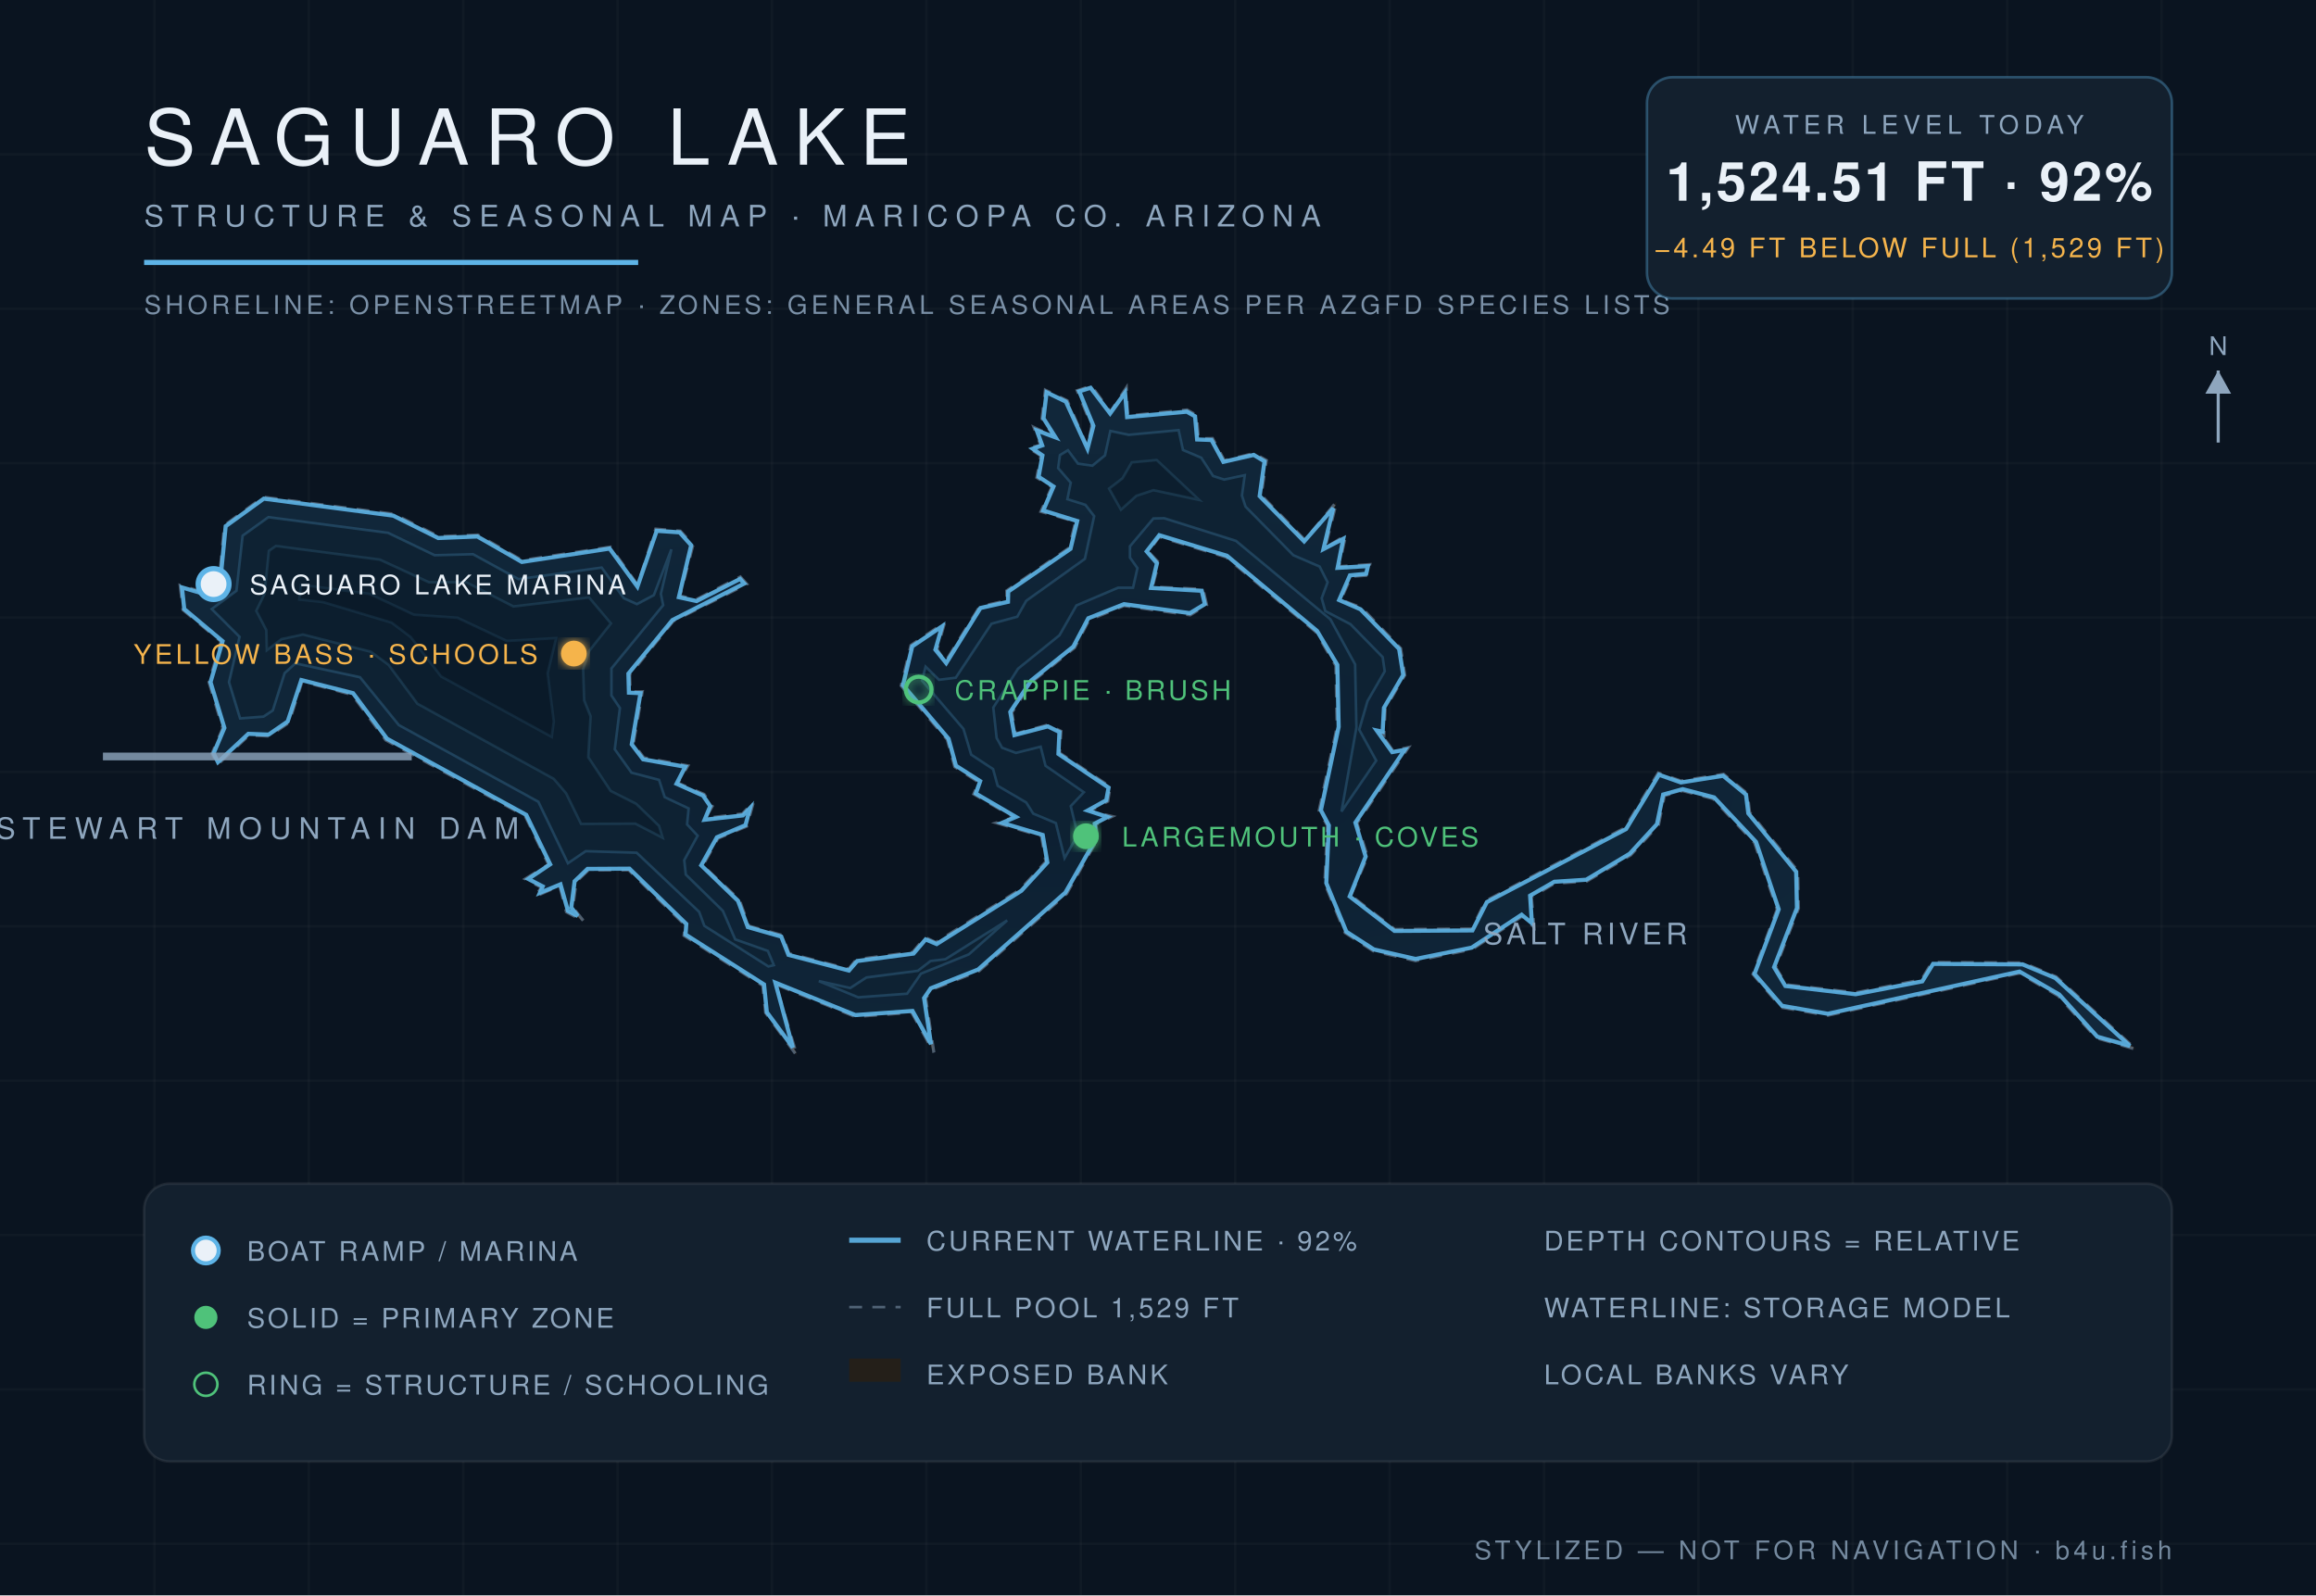
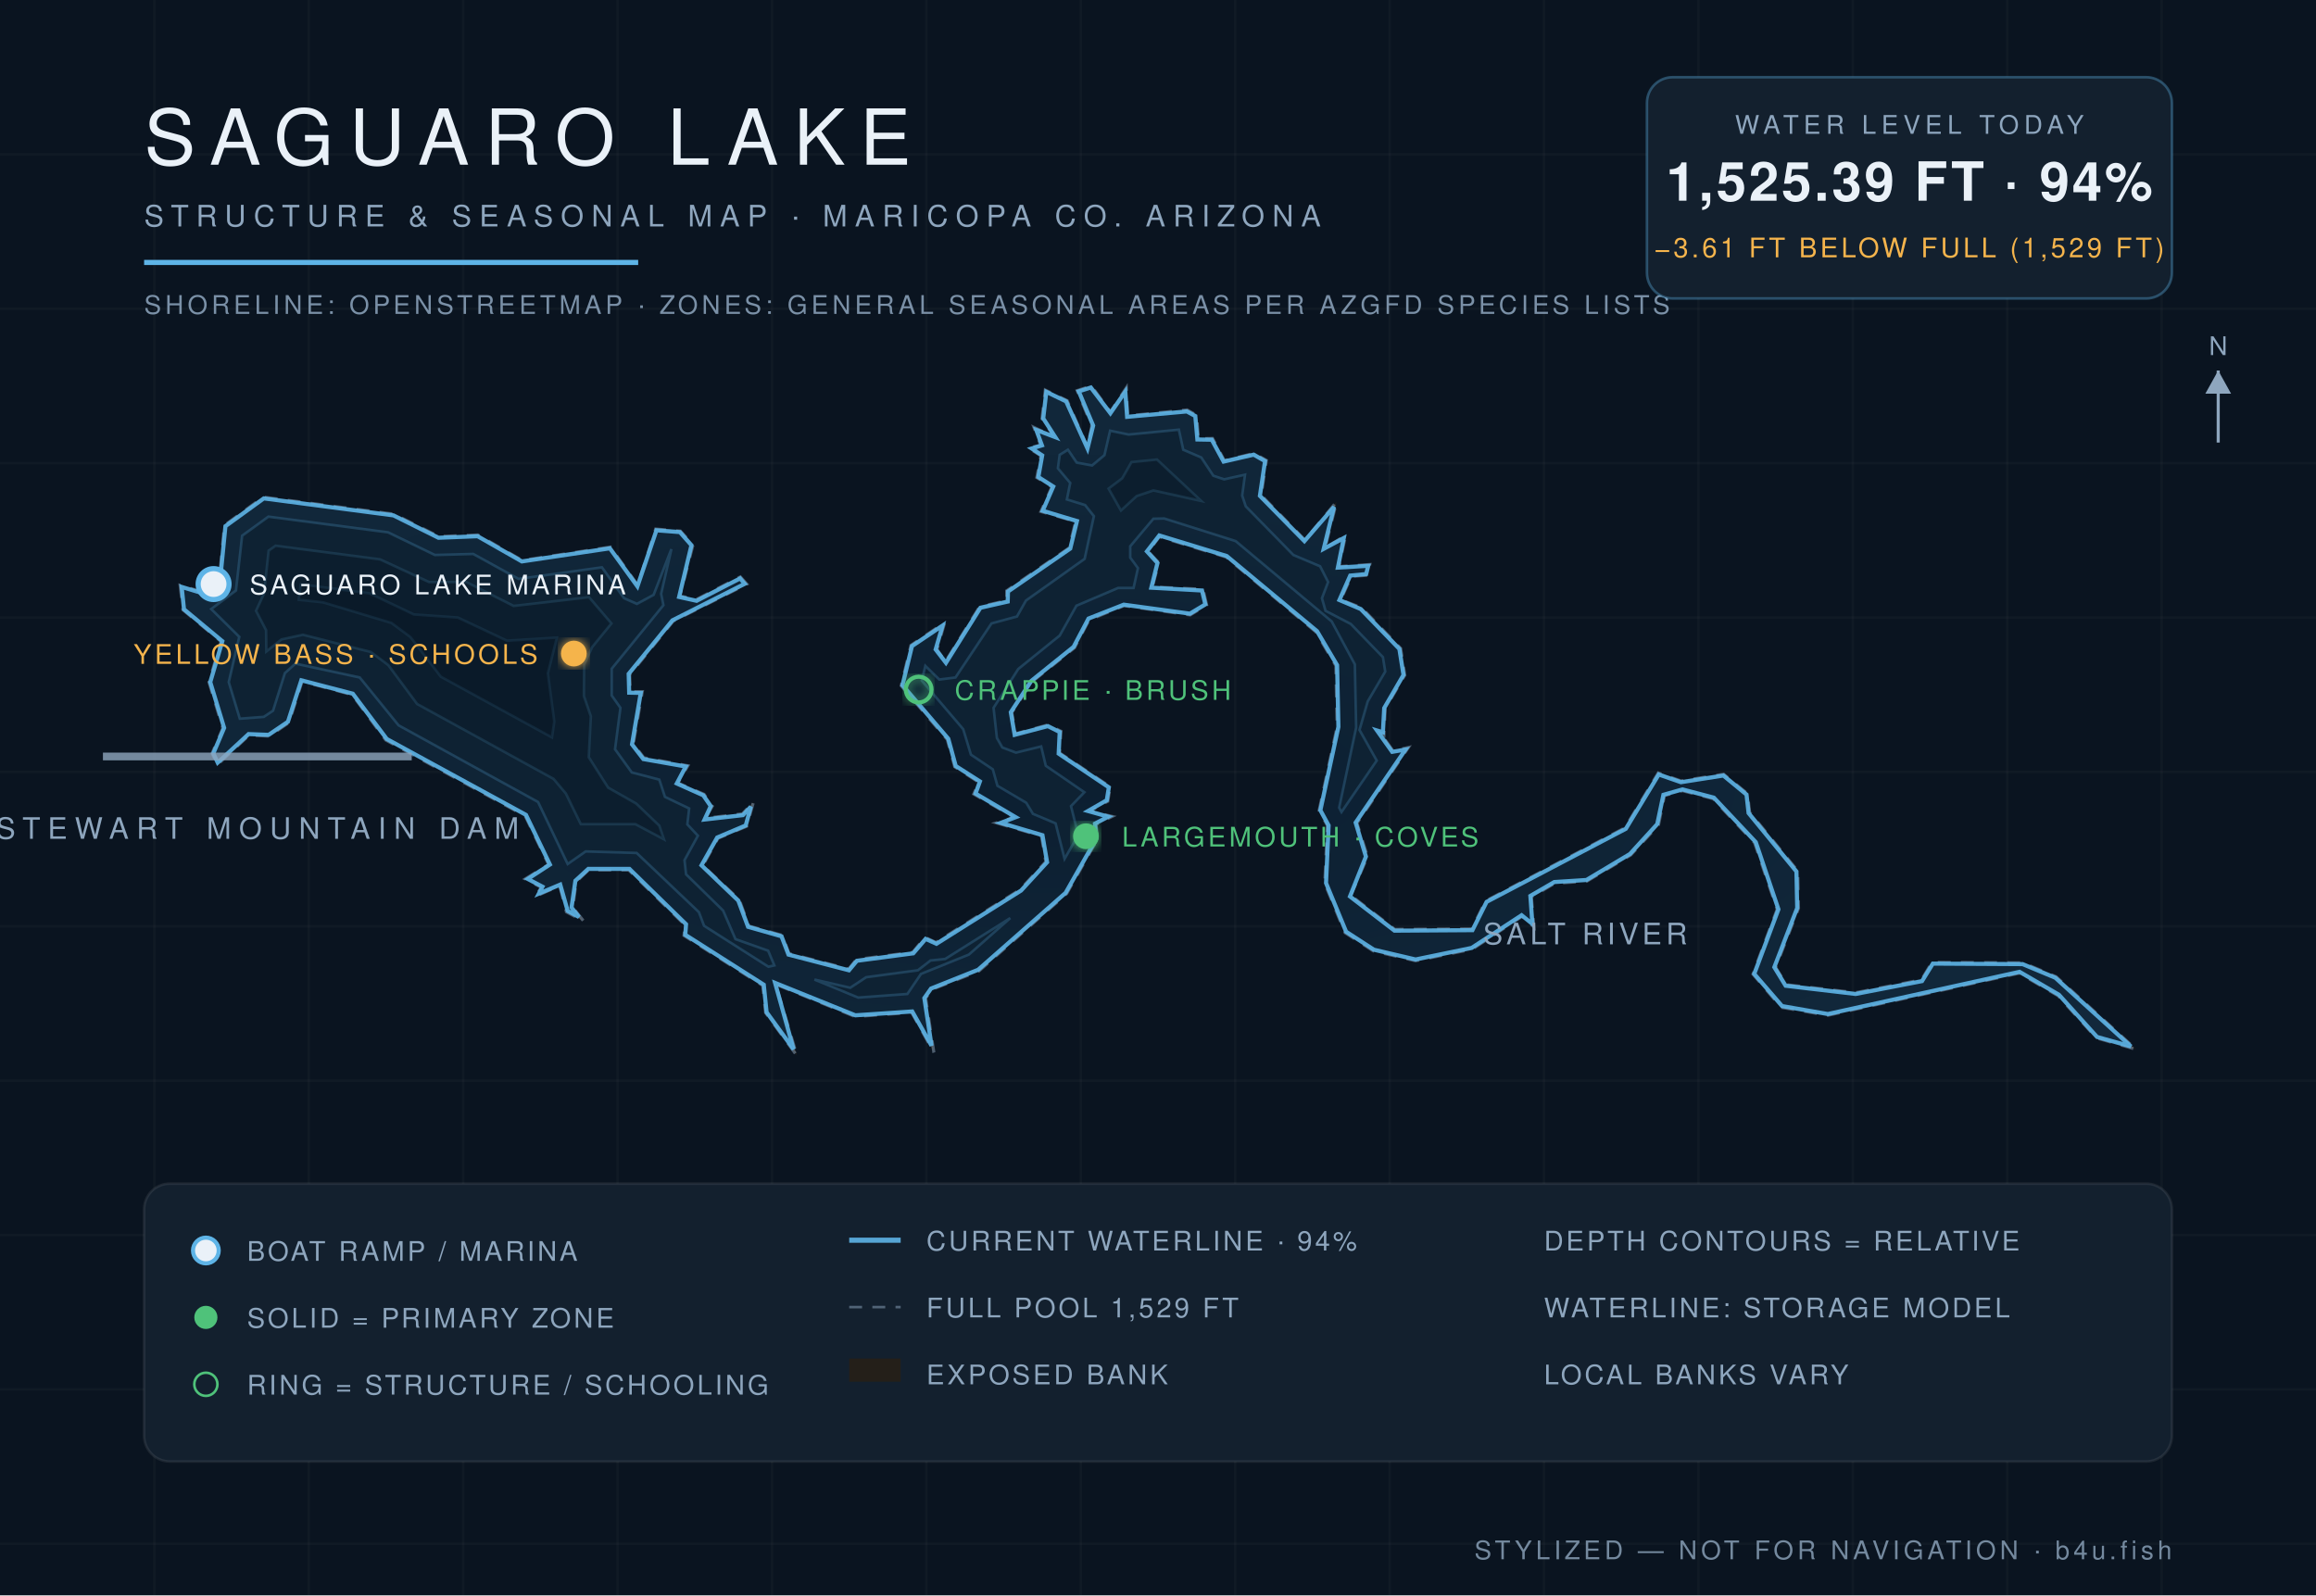
<svg xmlns="http://www.w3.org/2000/svg" viewBox="0 0 900 620" font-family="Helvetica,Arial,sans-serif">
  <defs>
    <radialGradient id="wg" cx="45%" cy="60%" r="80%">
      <stop offset="0%" stop-color="#0c1f31" />
      <stop offset="55%" stop-color="#102639" />
      <stop offset="100%" stop-color="#13293c" />
    </radialGradient>
    <filter id="glow">
      <feGaussianBlur stdDeviation="2.2" result="b" />
      <feMerge>
        <feMergeNode in="b" />
        <feMergeNode in="SourceGraphic" />
      </feMerge>
    </filter>
  </defs>
  <rect width="900" height="620" fill="#0a1420" />
  <g stroke="#ffffff" stroke-opacity="0.025">
    <line x1="60" y1="0" x2="60" y2="620" />
    <line x1="120" y1="0" x2="120" y2="620" />
    <line x1="180" y1="0" x2="180" y2="620" />
    <line x1="240" y1="0" x2="240" y2="620" />
    <line x1="300" y1="0" x2="300" y2="620" />
    <line x1="360" y1="0" x2="360" y2="620" />
    <line x1="420" y1="0" x2="420" y2="620" />
    <line x1="480" y1="0" x2="480" y2="620" />
    <line x1="540" y1="0" x2="540" y2="620" />
    <line x1="600" y1="0" x2="600" y2="620" />
    <line x1="660" y1="0" x2="660" y2="620" />
    <line x1="720" y1="0" x2="720" y2="620" />
    <line x1="780" y1="0" x2="780" y2="620" />
    <line x1="840" y1="0" x2="840" y2="620" />
    <line x1="0" y1="60" x2="900" y2="60" />
    <line x1="0" y1="120" x2="900" y2="120" />
    <line x1="0" y1="180" x2="900" y2="180" />
    <line x1="0" y1="240" x2="900" y2="240" />
    <line x1="0" y1="300" x2="900" y2="300" />
    <line x1="0" y1="360" x2="900" y2="360" />
    <line x1="0" y1="420" x2="900" y2="420" />
    <line x1="0" y1="480" x2="900" y2="480" />
    <line x1="0" y1="540" x2="900" y2="540" />
    <line x1="0" y1="600" x2="900" y2="600" />
  </g>
  <path d="M 524.9,348.0 L 531.4,332.9 L 527.3,319.9 L 547.3,290.5 L 541.3,291.8 L 535.6,283.8 L 537.8,285.6 L 538.3,275.3 L 545.9,262.4 L 544.3,252.0 L 529.1,236.2 L 521.0,233.1 L 525.1,224.0 L 531.3,223.6 L 532.3,219.4 L 520.3,220.2 L 522.9,208.1 L 514.9,213.0 L 519.4,195.0 L 507.1,209.9 L 490.1,192.5 L 492.1,178.9 L 487.3,176.2 L 475.8,179.0 L 471.2,170.4 L 465.7,170.5 L 465.0,161.4 L 461.3,159.3 L 438.2,161.6 L 437.7,150.7 L 431.5,160.1 L 424.1,150.0 L 418.6,151.8 L 424.3,165.5 L 422.6,173.8 L 414.7,155.7 L 406.2,151.6 L 404.9,162.7 L 409.7,169.8 L 401.8,166.1 L 404.4,173.0 L 399.7,174.1 L 404.5,177.1 L 402.9,185.6 L 408.8,189.2 L 404.5,198.8 L 418.0,202.7 L 415.4,213.0 L 391.2,229.6 L 391.3,233.4 L 380.7,235.8 L 367.4,257.2 L 364.1,252.4 L 367.1,242.0 L 354.0,250.8 L 350.2,266.5 L 368.1,287.4 L 371.0,298.0 L 380.4,304.0 L 378.4,308.6 L 394.2,317.7 L 387.2,319.8 L 404.7,324.9 L 406.4,334.9 L 396.5,345.7 L 363.7,366.3 L 359.5,364.3 L 354.7,370.1 L 332.8,372.9 L 329.8,376.6 L 306.6,370.6 L 304.0,363.5 L 291.0,359.9 L 287.3,349.7 L 273.1,336.4 L 279.0,325.8 L 290.2,321.1 L 292.8,311.7 L 288.5,316.3 L 274.1,318.0 L 276.8,313.3 L 273.6,308.7 L 263.4,304.3 L 267.3,297.6 L 250.2,294.5 L 246.1,289.1 L 249.6,268.8 L 244.9,268.9 L 244.7,262.2 L 261.6,241.4 L 290.2,227.0 L 287.7,224.2 L 270.6,233.0 L 264.2,231.6 L 269.3,211.8 L 264.4,206.4 L 254.8,205.6 L 247.8,227.4 L 237.2,212.6 L 202.9,217.8 L 185.7,207.9 L 170.5,208.5 L 153.0,199.8 L 102.3,193.2 L 87.2,204.2 L 85.1,226.5 L 78.8,230.1 L 70.0,227.5 L 71.1,237.0 L 85.9,249.3 L 81.2,265.1 L 86.6,283.0 L 82.4,292.8 L 84.5,297.2 L 96.8,285.7 L 104.6,286.1 L 112.3,280.8 L 117.4,264.8 L 136.9,270.0 L 149.9,287.6 L 204.1,317.1 L 213.2,336.0 L 204.1,341.6 L 210.4,344.9 L 208.0,348.4 L 217.5,344.2 L 220.1,354.4 L 226.8,358.0 L 222.6,352.7 L 223.9,342.7 L 228.7,338.1 L 244.3,338.1 L 266.2,359.5 L 265.8,363.6 L 296.4,383.0 L 297.5,393.6 L 309.7,410.3 L 301.4,382.5 L 332.3,395.1 L 354.3,393.5 L 362.9,409.0 L 359.7,387.9 L 362.2,384.5 L 380.4,377.4 L 414.5,347.3 L 426.5,326.1 L 425.9,320.4 L 432.2,317.3 L 423.3,315.2 L 430.5,311.4 L 431.4,305.8 L 411.7,292.6 L 412.3,284.2 L 407.3,281.7 L 394.6,285.2 L 393.2,276.9 L 401.1,264.9 L 417.6,251.7 L 423.2,240.9 L 436.8,235.4 L 462.5,239.0 L 468.9,235.1 L 467.5,229.0 L 447.8,228.1 L 450.3,218.7 L 446.2,214.4 L 450.5,208.6 L 476.5,216.5 L 511.4,245.6 L 519.1,258.7 L 519.6,282.5 L 512.6,315.0 L 515.8,320.8 L 514.8,343.3 L 522.7,362.5 L 533.7,369.6 L 550.1,373.4 L 572.1,368.9 L 591.5,356.1 L 596.1,360.3 L 595.1,348.6 L 604.1,343.3 L 616.6,342.5 L 633.7,332.3 L 644.5,320.6 L 646.8,309.2 L 653.8,307.3 L 665.7,310.4 L 681.8,327.5 L 690.6,353.4 L 681.2,378.6 L 692.2,391.5 L 710.3,394.6 L 784.7,378.2 L 799.8,387.0 L 814.7,403.4 L 830.0,407.8 L 799.0,379.6 L 786.1,374.2 L 750.8,374.0 L 746.7,380.8 L 721.1,385.8 L 694.2,382.7 L 690.0,376.0 L 698.9,353.0 L 698.6,338.5 L 679.9,315.7 L 679.1,308.5 L 669.8,300.9 L 653.2,303.5 L 644.4,300.4 L 631.5,321.7 L 577.3,350.2 L 572.0,361.0 L 542.0,361.2 L 524.9,348.0 Z" fill="#241f19" fill-opacity="0.9" stroke="#8ea6be" stroke-opacity="0.5" stroke-width="1.2" stroke-dasharray="5 4" />
-   <path d="M 524.5,348.4 L 541.9,361.8 L 572.2,361.6 L 577.8,350.6 L 631.9,322.2 L 644.7,301.1 L 653.2,304.1 L 669.6,301.5 L 678.5,308.8 L 679.4,316.1 L 698.0,338.8 L 698.3,352.9 L 689.4,375.9 L 693.8,383.2 L 721.1,386.4 L 747.0,381.4 L 751.2,374.6 L 786.0,374.8 L 798.7,380.1 L 827.7,406.5 L 815.0,402.9 L 800.2,386.5 L 784.8,377.6 L 710.3,394.0 L 692.5,390.9 L 681.8,378.5 L 691.2,353.4 L 682.4,327.2 L 666.1,309.9 L 653.9,306.7 L 646.3,308.8 L 643.9,320.3 L 633.3,331.8 L 616.4,341.9 L 604.0,342.7 L 594.6,348.1 L 595.3,358.8 L 591.3,355.5 L 571.9,368.3 L 550.1,372.7 L 533.9,369.0 L 523.2,362.1 L 515.4,343.2 L 516.4,320.8 L 513.3,314.9 L 520.2,282.5 L 519.7,258.4 L 511.8,245.2 L 476.8,216.0 L 450.5,208.0 L 445.6,214.3 L 449.6,218.9 L 447.3,228.5 L 467.0,229.6 L 468.2,234.8 L 462.4,238.3 L 436.8,234.8 L 422.9,240.3 L 417.1,251.3 L 400.7,264.5 L 392.6,276.7 L 394.2,285.7 L 407.2,282.3 L 411.7,284.5 L 411.3,293.0 L 430.8,306.1 L 429.9,311.0 L 422.7,315.0 L 430.4,317.5 L 425.4,320.1 L 425.9,326.0 L 414.0,346.9 L 380.1,376.8 L 361.7,384.1 L 359.1,387.9 L 361.8,405.8 L 354.6,392.9 L 332.4,394.5 L 301.3,381.9 L 308.1,407.1 L 298.0,393.4 L 296.9,382.6 L 266.4,363.2 L 266.7,359.1 L 244.6,337.6 L 228.3,337.7 L 223.3,342.5 L 222.0,352.7 L 224.5,356.0 L 220.7,354.0 L 217.8,343.7 L 209.8,347.0 L 210.9,344.5 L 205.3,341.6 L 213.8,335.9 L 204.5,316.7 L 150.4,287.1 L 137.2,269.4 L 117.1,264.3 L 111.8,280.4 L 104.4,285.5 L 96.5,285.2 L 84.7,296.2 L 83.0,292.8 L 87.2,282.9 L 81.8,265.1 L 86.5,249.2 L 71.6,236.7 L 70.7,228.3 L 78.9,230.7 L 85.5,226.9 L 87.7,204.5 L 102.5,193.8 L 152.8,200.4 L 170.3,209.1 L 185.5,208.5 L 202.8,218.4 L 236.9,213.2 L 247.7,228.0 L 255.2,206.3 L 264.1,206.9 L 268.6,211.9 L 263.8,232.1 L 270.7,233.6 L 287.6,225.0 L 289.2,226.8 L 261.3,241.0 L 244.2,261.8 L 244.4,269.2 L 248.9,269.4 L 245.5,289.3 L 249.9,295.1 L 266.3,298.0 L 262.9,304.6 L 273.2,309.2 L 276.0,313.3 L 273.8,318.6 L 288.7,316.9 L 291.5,314.0 L 289.7,320.7 L 278.6,325.4 L 272.5,336.3 L 286.8,350.1 L 290.6,360.3 L 303.6,364.0 L 306.4,371.1 L 329.9,377.2 L 333.1,373.5 L 355.0,370.6 L 359.7,365.1 L 364.0,366.9 L 396.9,346.2 L 407.0,335.2 L 405.2,324.5 L 389.4,319.8 L 394.8,317.5 L 379.2,308.4 L 380.9,303.6 L 371.5,297.6 L 368.6,287.1 L 350.9,266.3 L 354.5,251.2 L 366.1,243.4 L 363.5,252.5 L 367.7,257.7 L 381.0,236.3 L 391.7,233.9 L 391.8,229.9 L 416.0,213.3 L 418.6,202.5 L 405.4,198.4 L 409.4,189.1 L 403.6,185.3 L 405.1,177.0 L 401.3,174.4 L 405.0,173.1 L 402.9,167.3 L 410.2,170.0 L 405.5,162.6 L 406.7,152.5 L 414.2,156.1 L 422.6,174.4 L 424.9,165.5 L 419.4,152.1 L 423.8,150.7 L 431.4,160.7 L 437.2,152.6 L 438.0,162.1 L 461.2,160.0 L 464.4,161.8 L 465.2,170.8 L 470.8,171.0 L 475.4,179.5 L 487.2,176.8 L 491.4,179.3 L 489.5,192.8 L 506.8,210.4 L 518.1,197.5 L 514.3,213.4 L 522.0,209.4 L 519.8,220.7 L 531.6,220.0 L 530.9,223.0 L 524.6,223.6 L 520.4,233.2 L 528.7,236.8 L 543.7,252.2 L 545.3,262.3 L 537.8,275.1 L 537.3,284.4 L 535.0,283.9 L 541.0,292.3 L 545.9,291.4 L 526.7,319.7 L 530.7,332.9 L 524.5,348.4 Z" fill="url(#wg)" stroke="#5eb4e7" stroke-opacity="0.9" stroke-width="1.6" />
-   <path d="M 82.3,236.7 L 91.9,229.6 L 94.3,208.2 L 104.3,201.0 L 150.8,207.1 L 168.9,215.8 L 183.8,215.4 L 201.5,225.1 L 233.8,220.6 L 242.4,232.5 L 247.5,234.8 L 254.1,231.3 L 260.9,213.5 L 256.8,230.8 L 257.7,235.2 L 237.6,259.8 L 237.6,270.3 L 240.9,275.2 L 238.9,291.2 L 245.4,300.3 L 256.1,303.1 L 258.3,309.8 L 267.6,314.2 L 267.0,320.4 L 271.1,324.8 L 265.9,334.3 L 266.5,339.9 L 280.9,354.0 L 285.7,365.1 L 298.4,369.6 L 300.7,375.1 L 298.6,375.6 L 273.7,359.8 L 271.7,354.4 L 247.4,331.4 L 227.6,330.8 L 220.7,335.5 L 209.2,311.6 L 155.0,281.8 L 139.9,263.2 L 114.8,257.8 L 110.6,261.6 L 106.0,276.1 L 102.4,278.5 L 93.3,279.2 L 89.0,265.1 L 93.1,247.5 L 82.3,236.7 Z" fill="#0e2233" stroke="#5eb4e7" stroke-opacity="0.22" stroke-width="1" />
-   <path d="M 318.2,381.3 L 330.4,384.0 L 336.7,379.9 L 356.7,377.3 L 361.6,373.5 L 367.4,372.8 L 391.4,357.7 L 376.5,370.9 L 357.9,378.4 L 352.5,386.2 L 333.5,387.6 L 318.2,381.3 Z" fill="#0e2233" stroke="#5eb4e7" stroke-opacity="0.22" stroke-width="1" />
-   <path d="M 413.7,333.5 L 410.3,319.9 L 401.5,316.2 L 398.8,311.9 L 387.7,305.4 L 385.9,298.9 L 377.4,293.3 L 374.4,283.3 L 358.3,264.5 L 359.7,259.1 L 364.9,264.2 L 371.4,263.4 L 385.3,242.4 L 395.3,239.7 L 398.8,233.5 L 421.6,217.2 L 425.2,200.6 L 421.8,196.2 L 414.8,194.0 L 416.1,187.6 L 411.2,181.9 L 411.9,176.9 L 415.0,175.0 L 418.9,180.2 L 424.5,181.0 L 429.4,177.0 L 431.5,167.5 L 438.6,169.0 L 458.0,167.2 L 459.7,174.9 L 466.8,177.9 L 471.4,185.0 L 475.7,186.4 L 483.7,184.7 L 482.6,192.6 L 484.0,196.9 L 502.6,215.8 L 512.8,220.2 L 515.9,226.3 L 513.6,232.5 L 515.0,237.5 L 524.8,242.6 L 537.3,255.4 L 538.1,260.9 L 531.4,272.5 L 528.2,283.6 L 534.8,295.6 L 521.3,315.4 L 527.1,282.8 L 526.6,258.2 L 517.0,240.7 L 480.3,210.2 L 452.4,201.4 L 448.2,201.5 L 439.1,212.3 L 439.1,216.7 L 442.0,220.8 L 440.3,228.4 L 434.5,228.4 L 418.3,235.3 L 411.7,246.9 L 395.6,259.9 L 386.0,275.0 L 387.3,286.8 L 389.4,290.6 L 394.8,292.6 L 404.4,290.2 L 406.3,297.6 L 421.2,307.9 L 416.1,313.3 L 418.8,324.5 L 413.7,333.5 Z" fill="#0e2233" stroke="#5eb4e7" stroke-opacity="0.22" stroke-width="1" />
-   <path d="M 103.7,252.7 L 103.5,244.9 L 99.6,237.4 L 102.8,230.8 L 104.5,214.1 L 107.2,212.2 L 147.6,217.5 L 166.7,226.3 L 181.2,226.3 L 199.5,235.7 L 228.9,232.2 L 237.4,242.3 L 229.0,252.9 L 226.6,260.0 L 227.0,272.2 L 229.5,278.4 L 228.6,294.3 L 237.3,307.4 L 247.2,312.4 L 256.1,321.0 L 257.5,325.6 L 246.9,320.1 L 225.8,320.2 L 220.0,308.3 L 215.2,302.7 L 162.2,273.5 L 151.0,258.4 L 144.1,253.3 L 117.7,246.6 L 109.4,248.4 L 103.7,252.7 Z" fill="#0c1e2e" stroke="#5eb4e7" stroke-opacity="0.15" stroke-width="1" />
-   <path d="M 435.6,198.1 L 431.0,189.9 L 436.2,185.9 L 439.8,179.7 L 449.5,178.8 L 466.0,194.3 L 448.2,190.5 L 441.6,192.7 L 435.6,198.1 Z" fill="#0c1e2e" stroke="#5eb4e7" stroke-opacity="0.15" stroke-width="1" />
-   <path d="M 116.3,233.0 L 117.0,227.3 L 143.6,230.8 L 160.8,238.9 L 177.8,240.1 L 196.9,249.1 L 216.1,248.0 L 212.8,261.7 L 215.2,280.4 L 214.4,286.4 L 171.4,262.9 L 159.6,247.6 L 152.2,242.0 L 125.5,234.0 L 116.3,233.0 Z" fill="#0a1a29" stroke="#5eb4e7" stroke-opacity="0.1" stroke-width="1" />
+   <path d="M 524.6,348.4 L 541.9,361.7 L 572.2,361.5 L 577.7,350.5 L 631.8,322.1 L 644.6,301.0 L 653.2,304.0 L 669.7,301.4 L 678.7,308.8 L 679.5,316.0 L 698.1,338.7 L 698.4,352.9 L 689.5,375.9 L 693.9,383.1 L 721.1,386.3 L 746.9,381.3 L 751.1,374.5 L 786.0,374.7 L 798.7,380.0 L 828.1,406.7 L 814.9,403.0 L 800.1,386.6 L 784.8,377.7 L 710.3,394.1 L 692.5,391.0 L 681.7,378.5 L 691.1,353.4 L 682.3,327.3 L 666.0,310.0 L 653.8,306.8 L 646.4,308.9 L 644.0,320.3 L 633.4,331.9 L 616.5,342.0 L 604.0,342.8 L 594.7,348.2 L 595.5,359.1 L 591.3,355.7 L 571.9,368.4 L 550.1,372.9 L 533.9,369.1 L 523.1,362.1 L 515.3,343.2 L 516.3,320.8 L 513.1,314.9 L 520.1,282.5 L 519.6,258.5 L 511.8,245.3 L 476.7,216.1 L 450.5,208.1 L 445.7,214.3 L 449.8,218.8 L 447.4,228.4 L 467.1,229.5 L 468.4,234.9 L 462.4,238.5 L 436.7,235.0 L 423.0,240.4 L 417.2,251.4 L 400.8,264.6 L 392.8,276.8 L 394.3,285.6 L 407.2,282.2 L 411.8,284.5 L 411.4,292.9 L 430.9,306.0 L 430.1,311.0 L 422.8,315.2 L 430.7,317.4 L 425.5,320.1 L 426.0,326.0 L 414.1,347.0 L 380.1,376.9 L 361.8,384.2 L 359.2,387.9 L 362.0,406.4 L 354.5,393.1 L 332.4,394.6 L 301.2,382.0 L 308.4,407.8 L 297.9,393.4 L 296.8,382.7 L 266.3,363.3 L 266.6,359.2 L 244.6,337.7 L 228.6,337.7 L 223.6,342.3 L 222.1,352.7 L 225.0,356.4 L 220.6,354.0 L 217.7,343.8 L 209.4,347.3 L 210.8,344.6 L 205.1,341.6 L 213.7,336.0 L 204.4,316.7 L 150.3,287.2 L 137.1,269.6 L 117.1,264.4 L 111.9,280.5 L 104.4,285.6 L 96.6,285.3 L 84.6,296.4 L 82.9,292.8 L 87.1,282.9 L 81.7,265.1 L 86.4,249.2 L 71.5,236.8 L 70.6,228.1 L 78.8,230.6 L 85.4,226.9 L 87.6,204.5 L 102.5,193.7 L 152.9,200.3 L 170.4,209.0 L 185.6,208.4 L 202.8,218.2 L 237.0,213.1 L 247.7,227.9 L 255.1,206.1 L 264.2,206.8 L 268.7,211.9 L 263.9,232.0 L 270.7,233.5 L 287.6,224.8 L 289.4,226.9 L 261.3,241.1 L 244.3,261.9 L 244.5,269.2 L 249.0,269.3 L 245.6,289.3 L 250.0,295.0 L 266.5,297.9 L 263.0,304.5 L 273.3,309.1 L 276.2,313.3 L 273.8,318.5 L 288.7,316.8 L 291.8,313.5 L 289.8,320.8 L 278.7,325.5 L 272.6,336.3 L 286.9,350.0 L 290.7,360.2 L 303.7,363.9 L 306.4,371.0 L 329.9,377.1 L 333.0,373.4 L 354.9,370.5 L 359.7,364.9 L 363.9,366.8 L 396.8,346.1 L 406.9,335.1 L 405.1,324.6 L 388.9,319.8 L 394.7,317.6 L 379.1,308.4 L 380.8,303.7 L 371.4,297.7 L 368.5,287.1 L 350.7,266.3 L 354.4,251.1 L 366.3,243.1 L 363.6,252.4 L 367.6,257.6 L 381.0,236.2 L 391.6,233.8 L 391.7,229.9 L 415.9,213.2 L 418.5,202.5 L 405.2,198.5 L 409.3,189.1 L 403.5,185.4 L 405.0,177.0 L 400.9,174.3 L 404.9,173.1 L 402.7,167.1 L 410.1,169.9 L 405.4,162.6 L 406.6,152.3 L 414.3,156.0 L 422.6,174.3 L 424.8,165.4 L 419.2,152.1 L 423.9,150.6 L 431.5,160.6 L 437.3,152.2 L 438.0,162.0 L 461.2,159.9 L 464.5,161.7 L 465.3,170.8 L 470.9,170.9 L 475.5,179.4 L 487.2,176.7 L 491.6,179.2 L 489.6,192.7 L 506.9,210.3 L 518.4,197.0 L 514.4,213.3 L 522.2,209.1 L 519.9,220.6 L 531.7,219.9 L 530.9,223.1 L 524.7,223.7 L 520.5,233.2 L 528.8,236.7 L 543.8,252.2 L 545.4,262.3 L 537.9,275.2 L 537.4,284.6 L 535.1,283.9 L 541.0,292.2 L 546.2,291.3 L 526.8,319.7 L 530.8,332.9 L 524.6,348.4 Z" fill="url(#wg)" stroke="#5eb4e7" stroke-opacity="0.9" stroke-width="1.6" />
+   <path d="M 82.1,236.7 L 91.7,229.5 L 94.1,208.2 L 104.3,200.8 L 150.8,206.9 L 169.0,215.7 L 183.9,215.3 L 201.5,225.0 L 233.9,220.5 L 242.5,232.5 L 247.5,234.7 L 254.0,231.2 L 260.9,213.4 L 256.9,230.8 L 257.8,235.2 L 237.7,259.9 L 237.7,270.3 L 241.1,275.1 L 239.0,291.2 L 245.5,300.2 L 256.2,303.0 L 258.4,309.7 L 267.8,314.2 L 267.1,320.4 L 271.2,324.8 L 266.0,334.3 L 266.6,339.8 L 281.0,353.9 L 285.8,365.0 L 298.5,369.5 L 300.9,375.2 L 298.6,375.7 L 273.6,359.8 L 271.6,354.5 L 247.4,331.5 L 227.6,330.9 L 220.6,335.8 L 209.1,311.7 L 154.9,281.9 L 139.8,263.3 L 114.8,257.9 L 110.7,261.6 L 106.1,276.2 L 102.5,278.6 L 93.2,279.3 L 88.9,265.1 L 93.0,247.5 L 82.1,236.7 Z" fill="#0e2233" stroke="#5eb4e7" stroke-opacity="0.22" stroke-width="1" />
+   <path d="M 316.5,380.7 L 330.4,383.9 L 336.6,379.8 L 356.7,377.1 L 361.6,373.3 L 367.3,372.7 L 392.6,356.8 L 376.5,371.0 L 357.9,378.5 L 352.6,386.3 L 333.5,387.7 L 316.5,380.7 Z" fill="#0e2233" stroke="#5eb4e7" stroke-opacity="0.22" stroke-width="1" />
+   <path d="M 413.7,333.8 L 410.2,320.0 L 401.4,316.3 L 398.8,312.0 L 387.6,305.4 L 385.8,299.0 L 377.3,293.3 L 374.3,283.4 L 358.2,264.5 L 359.6,258.8 L 365.0,264.1 L 371.3,263.3 L 385.3,242.3 L 395.2,239.6 L 398.7,233.4 L 421.5,217.2 L 425.1,200.6 L 421.7,196.3 L 414.6,194.1 L 415.9,187.7 L 411.1,182.0 L 411.8,176.8 L 415.0,174.8 L 418.4,179.8 L 424.4,180.9 L 429.2,176.9 L 431.4,167.4 L 438.6,168.9 L 458.1,167.0 L 459.8,174.8 L 466.8,177.8 L 471.5,184.9 L 475.7,186.3 L 483.8,184.5 L 482.7,192.6 L 484.1,196.8 L 502.6,215.7 L 513.0,220.1 L 516.1,226.2 L 513.7,232.5 L 515.1,237.4 L 524.9,242.5 L 537.4,255.4 L 538.3,261.0 L 531.5,272.6 L 528.3,283.7 L 535.0,295.6 L 521.3,315.6 L 520.4,313.9 L 527.0,282.8 L 526.5,258.2 L 517.5,241.5 L 480.2,210.3 L 452.4,201.5 L 448.2,201.6 L 439.2,212.3 L 439.2,216.7 L 442.2,220.8 L 440.5,228.5 L 434.5,228.5 L 418.3,235.4 L 411.8,247.0 L 395.7,260.0 L 386.1,275.1 L 387.4,286.8 L 389.5,290.5 L 394.8,292.5 L 404.6,290.1 L 406.4,297.6 L 421.4,307.9 L 416.2,313.3 L 419.0,324.5 L 413.7,333.8 Z" fill="#0e2233" stroke="#5eb4e7" stroke-opacity="0.22" stroke-width="1" />
+   <path d="M 103.5,253.2 L 103.4,244.9 L 99.5,237.4 L 102.6,230.7 L 104.4,214.0 L 107.1,212.1 L 147.7,217.4 L 166.7,226.2 L 181.2,226.2 L 199.6,235.5 L 228.9,232.1 L 237.6,242.3 L 230.1,251.5 L 227.0,258.2 L 226.9,270.5 L 229.6,278.4 L 228.8,294.3 L 236.3,306.1 L 247.2,312.3 L 256.2,320.9 L 258.0,326.2 L 246.9,320.3 L 225.7,320.3 L 219.9,308.4 L 215.1,302.7 L 162.1,273.6 L 150.9,258.5 L 144.1,253.4 L 117.7,246.7 L 109.4,248.5 L 103.5,253.2 Z" fill="#0c1e2e" stroke="#5eb4e7" stroke-opacity="0.15" stroke-width="1" />
+   <path d="M 435.6,198.4 L 430.8,189.9 L 436.1,185.9 L 439.7,179.6 L 449.6,178.6 L 466.8,194.7 L 448.2,190.6 L 441.7,192.8 L 435.6,198.4 Z" fill="#0c1e2e" stroke="#5eb4e7" stroke-opacity="0.15" stroke-width="1" />
+   <path d="M 116.1,233.1 L 116.9,227.1 L 143.6,230.6 L 160.8,238.8 L 177.9,240.0 L 197.0,249.0 L 216.4,247.8 L 212.9,261.7 L 215.4,280.4 L 214.5,286.6 L 171.3,263.0 L 159.5,247.6 L 152.1,242.1 L 125.5,234.1 L 116.1,233.1 Z" fill="#0a1a29" stroke="#5eb4e7" stroke-opacity="0.1" stroke-width="1" />
  <text x="616" y="367" fill="#8ea6be" font-size="11.5" letter-spacing="1.6" text-anchor="middle">SALT RIVER</text>
  <line x1="40" y1="294" x2="160" y2="294" stroke="#8ea6be" stroke-width="3" stroke-opacity="0.8" />
  <text x="100" y="326" fill="#8ea6be" font-size="11.5" letter-spacing="3" text-anchor="middle">STEWART MOUNTAIN DAM</text>
  <circle cx="83" cy="227" r="6" fill="#eaf1f8" stroke="#5eb4e7" stroke-width="2" />
  <text x="97" y="231" fill="#eaf1f8" font-size="10.5" letter-spacing="1.2" text-anchor="start">SAGUARO LAKE MARINA</text>
  <circle cx="223" cy="254" r="5" fill="#f5b44c" filter="url(#glow)" />
  <text x="209" y="258" fill="#f5b44c" font-size="10.5" letter-spacing="1.2" text-anchor="end">YELLOW BASS · SCHOOLS</text>
  <circle cx="422" cy="325" r="5" fill="#4fc27a" filter="url(#glow)" />
  <text x="436" y="329" fill="#4fc27a" font-size="10.5" letter-spacing="1.2" text-anchor="start">LARGEMOUTH · COVES</text>
  <circle cx="357" cy="268" r="5" fill="none" stroke="#4fc27a" stroke-width="1.6" filter="url(#glow)" />
  <text x="371" y="272" fill="#4fc27a" font-size="10.5" letter-spacing="1.2" text-anchor="start">CRAPPIE · BRUSH</text>
  <text x="56" y="64" fill="#eaf1f8" font-size="30" letter-spacing="6" font-weight="300">SAGUARO LAKE</text>
  <text x="56" y="88" fill="#8ea6be" font-size="11.5" letter-spacing="3">STRUCTURE &amp; SEASONAL MAP · MARICOPA CO. ARIZONA</text>
  <line x1="56" y1="102" x2="248" y2="102" stroke="#5eb4e7" stroke-width="2" />
  <text x="56" y="122" fill="#8ea6be" font-size="10" letter-spacing="1.5" opacity="0.85">SHORELINE: OPENSTREETMAP · ZONES: GENERAL SEASONAL AREAS PER AZGFD SPECIES LISTS</text>
  <g>
    <rect x="640" y="30" width="204" height="86" rx="10" fill="#13202e" stroke="#5eb4e7" stroke-opacity="0.35" />
    <text x="742" y="52" fill="#8ea6be" font-size="10" letter-spacing="2" text-anchor="middle">WATER LEVEL TODAY</text>
-     <text x="742" y="78" fill="#eaf1f8" font-size="21" letter-spacing="1" text-anchor="middle" font-weight="600">1,524.51 FT · 92%</text>
-     <text x="742" y="100" fill="#f5b44c" font-size="10.5" letter-spacing="1.2" text-anchor="middle">−4.49 FT BELOW FULL (1,529 FT)</text>
+     <text x="742" y="78" fill="#eaf1f8" font-size="21" letter-spacing="1" text-anchor="middle" font-weight="600">1,525.39 FT · 94%</text>
+     <text x="742" y="100" fill="#f5b44c" font-size="10.5" letter-spacing="1.2" text-anchor="middle">−3.61 FT BELOW FULL (1,529 FT)</text>
  </g>
  <g font-size="10.5" letter-spacing="1.1">
    <rect x="56" y="460" width="788" height="108" rx="10" fill="#13202e" stroke="#ffffff" stroke-opacity="0.08" />
    <circle cx="80" cy="486" r="5" fill="#eaf1f8" stroke="#5eb4e7" stroke-width="1.6" />
    <text x="96" y="490" fill="#8ea6be">BOAT RAMP / MARINA</text>
    <circle cx="80" cy="512" r="4.5" fill="#4fc27a" />
    <text x="96" y="516" fill="#8ea6be">SOLID = PRIMARY ZONE</text>
    <circle cx="80" cy="538" r="4.5" fill="none" stroke="#4fc27a" />
    <text x="96" y="542" fill="#8ea6be">RING = STRUCTURE / SCHOOLING</text>
    <line x1="330" y1="482" x2="350" y2="482" stroke="#5eb4e7" stroke-opacity="0.9" stroke-width="2" />
-     <text x="360" y="486" fill="#8ea6be">CURRENT WATERLINE · 92%</text>
+     <text x="360" y="486" fill="#8ea6be">CURRENT WATERLINE · 94%</text>
    <line x1="330" y1="508" x2="350" y2="508" stroke="#8ea6be" stroke-opacity="0.5" stroke-dasharray="5 4" />
    <text x="360" y="512" fill="#8ea6be">FULL POOL 1,529 FT</text>
    <rect x="330" y="528" width="20" height="9" fill="#241f19" />
    <text x="360" y="538" fill="#8ea6be">EXPOSED BANK</text>
    <text x="600" y="486" fill="#8ea6be">DEPTH CONTOURS = RELATIVE</text>
    <text x="600" y="512" fill="#8ea6be">WATERLINE: STORAGE MODEL</text>
    <text x="600" y="538" fill="#8ea6be">LOCAL BANKS VARY</text>
  </g>
  <text x="844" y="606" fill="#8ea6be" font-size="10" letter-spacing="1.5" text-anchor="end" opacity="0.8">STYLIZED — NOT FOR NAVIGATION · b4u.fish</text>
  <g transform="translate(862,158)" stroke="#8ea6be" fill="#8ea6be">
    <line x1="0" y1="14" x2="0" y2="-14" stroke-width="1.2" />
    <path d="M 0,-14 l 5,9 h -10 z" stroke="none" />
    <text x="0" y="-20" font-size="10" text-anchor="middle" stroke="none">N</text>
  </g>
</svg>
